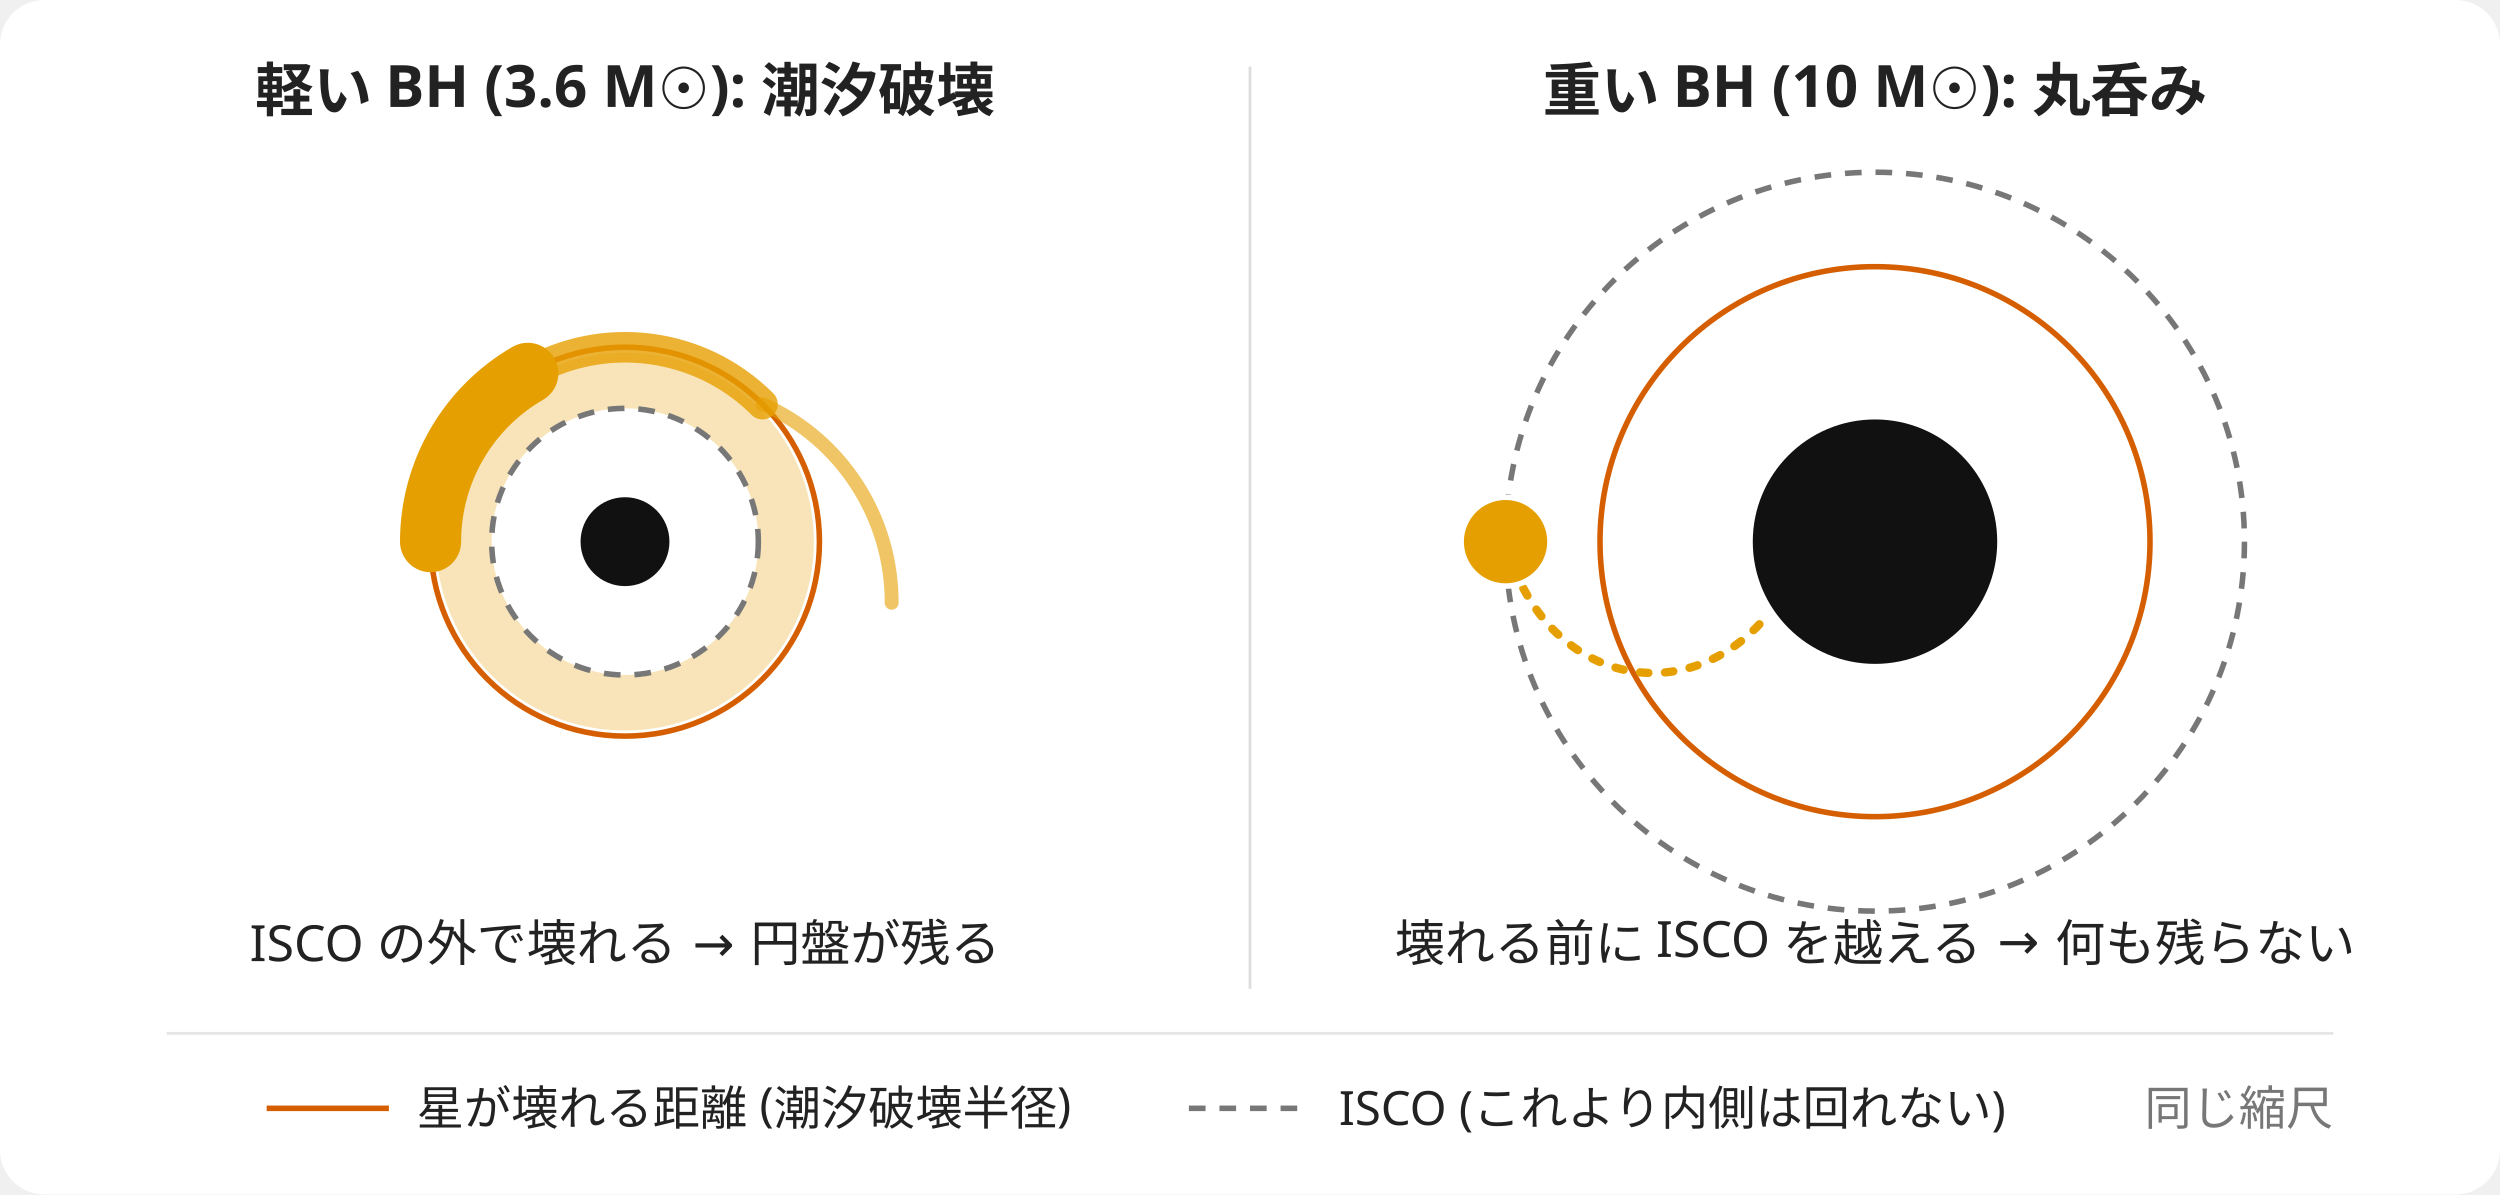
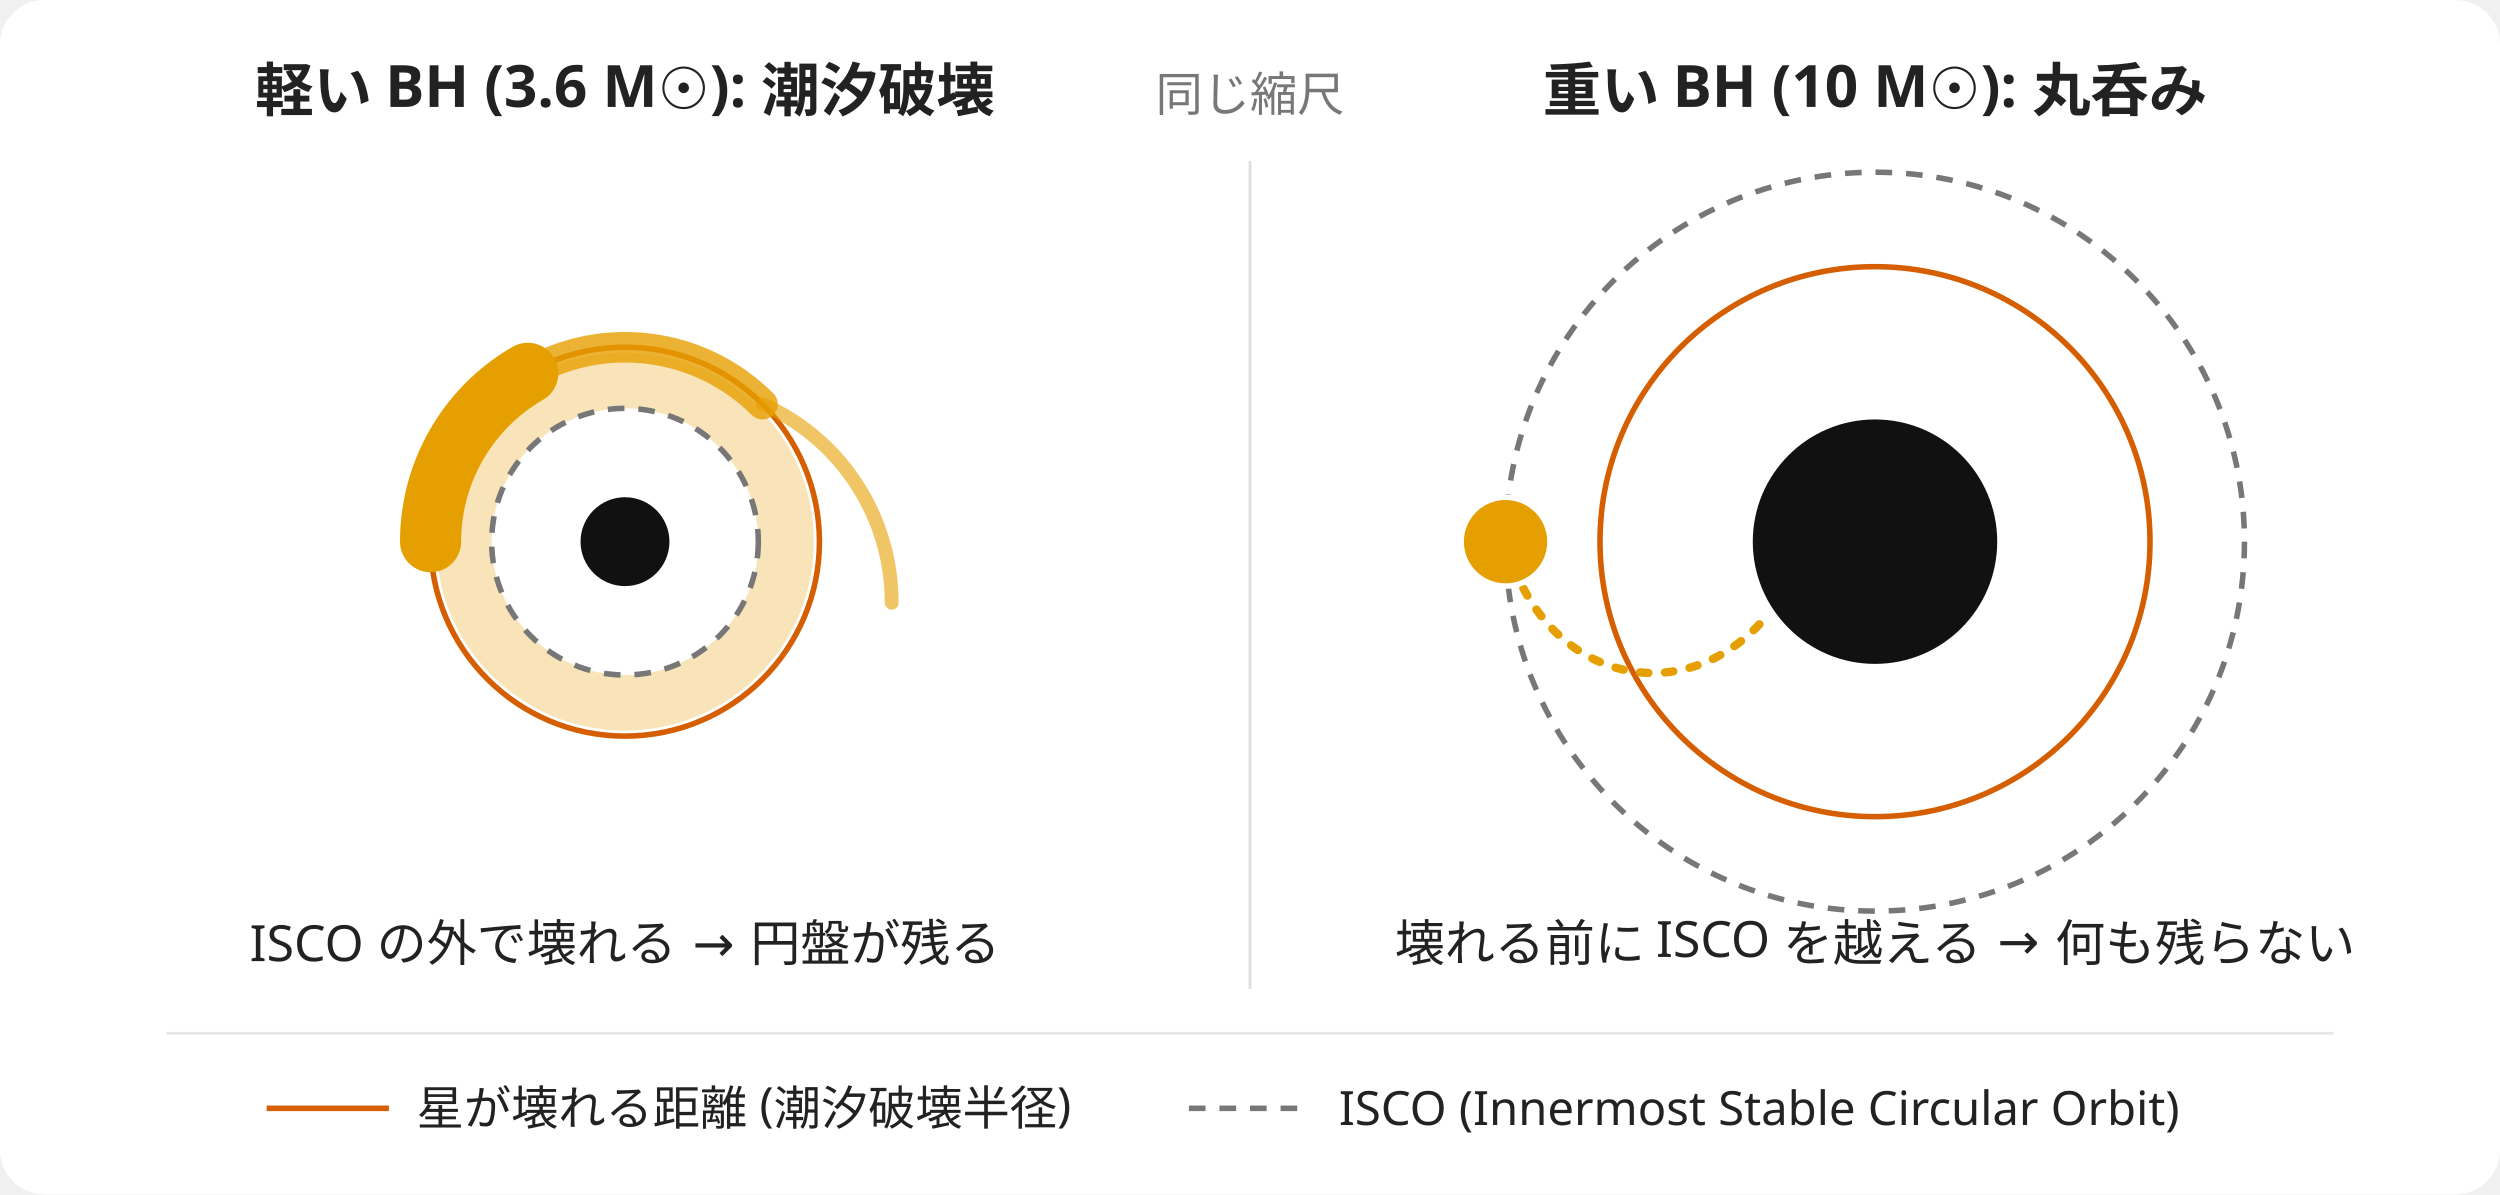
<svg xmlns="http://www.w3.org/2000/svg" viewBox="0 0 900 430" font-family="'Hiragino Sans','Hiragino Kaku Gothic ProN','Noto Sans JP','Yu Gothic',sans-serif">
  <rect x="0" y="0" width="900" height="430" rx="16" fill="#ffffff" />
-   <line x1="450" y1="24" x2="450" y2="356" stroke="#dddddd" stroke-width="1" />
+   <line x1="450" y1="58" x2="450" y2="356" stroke="#dddddd" stroke-width="1" />
+   <text x="450" y="40" font-size="17" fill="#777" text-anchor="middle">同じ縮尺</text>
  <text x="225" y="40" font-size="21" fill="#222" text-anchor="middle" font-weight="bold">軽い BH (3.6 M☉): 潮汐破壊</text>
  <g transform="translate(225,195)">
    <circle r="58" fill="none" stroke="#E69F00" stroke-width="20" opacity="0.28" />
    <circle r="70" fill="none" stroke="#D55E00" stroke-width="2" />
    <circle r="48" fill="none" stroke="#777" stroke-width="2" stroke-dasharray="6 5" />
    <path d="M -70 0 A 70 70 0 0 1 -35 -60.6" fill="none" stroke="#E69F00" stroke-width="22" stroke-linecap="round" />
    <path d="M -35 -60.6 A 70 70 0 0 1 49.5 -49.5" fill="none" stroke="#E69F00" stroke-width="11" stroke-linecap="round" opacity="0.8" />
    <path d="M 49.5 -49.5 A 78 78 0 0 1 96 22" fill="none" stroke="#E69F00" stroke-width="5" stroke-linecap="round" opacity="0.6" />
    <circle r="16" fill="#111" />
  </g>
  <text x="225" y="346" font-size="18" fill="#222" text-anchor="middle">ISCO の外で壊れる → 円盤が残る</text>
  <text x="675" y="40" font-size="21" fill="#222" text-anchor="middle" font-weight="bold">重い BH (10 M☉): 丸呑み</text>
  <g transform="translate(675,195)">
    <circle r="99" fill="none" stroke="#D55E00" stroke-width="2" />
    <circle r="133" fill="none" stroke="#777" stroke-width="2" stroke-dasharray="6 5" />
    <path d="M -133 0 C -120 50, -70 62, -40 28" fill="none" stroke="#E69F00" stroke-width="3" stroke-dasharray="3 6" stroke-linecap="round" />
    <circle cx="-133" cy="0" r="16" fill="#E69F00" stroke="#ffffff" stroke-width="2" />
    <circle r="44" fill="#111" />
  </g>
  <text x="675" y="346" font-size="18" fill="#222" text-anchor="middle">壊れる前に ISCO を越える → 何も残らない</text>
  <line x1="60" y1="372" x2="840" y2="372" stroke="#e5e5e5" stroke-width="1" />
  <g font-size="17" fill="#222">
    <line x1="96" y1="399" x2="140" y2="399" stroke="#D55E00" stroke-width="2" />
    <text x="150" y="405">星が壊れる距離 (潮汐破壊半径)</text>
    <line x1="428" y1="399" x2="472" y2="399" stroke="#777" stroke-width="2" stroke-dasharray="6 5" />
-     <text x="482" y="405">ISCO (これより内側は回れない)</text>
-     <text x="806" y="405" fill="#777" text-anchor="middle">同じ縮尺</text>
+     <text x="482" y="405">ISCO (Innermost Stable Circular Orbit)</text>
  </g>
</svg>
